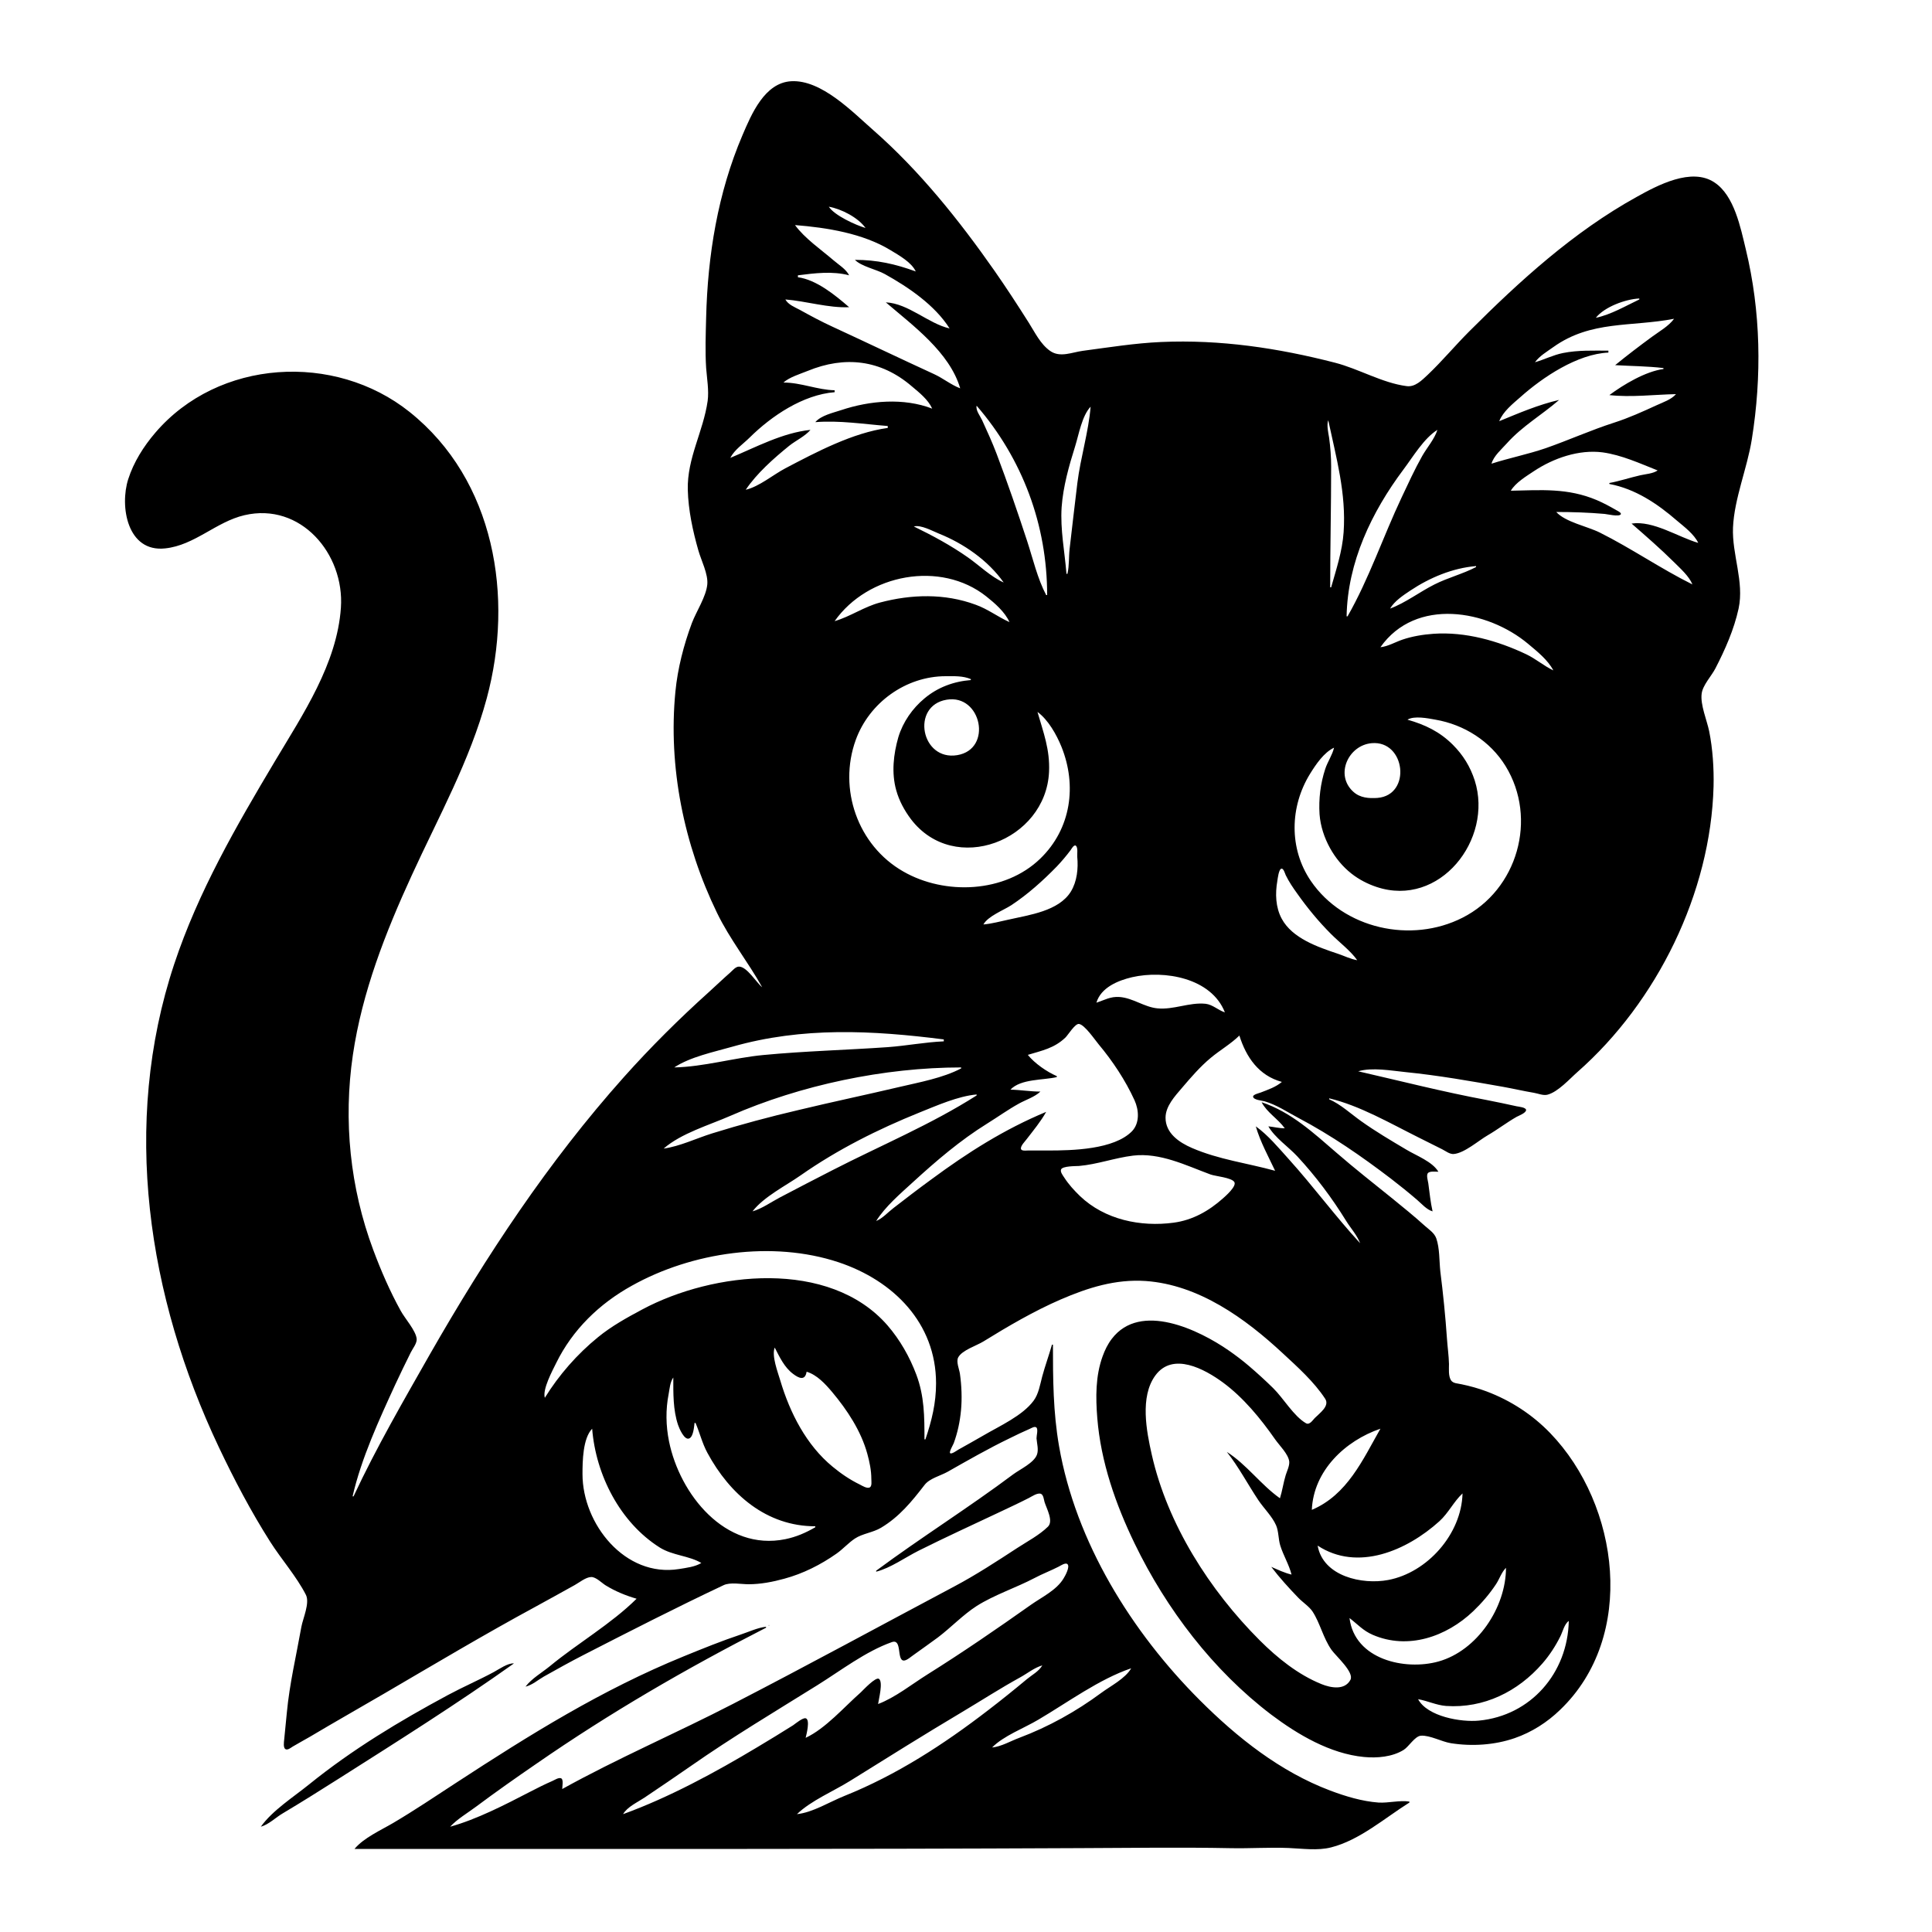
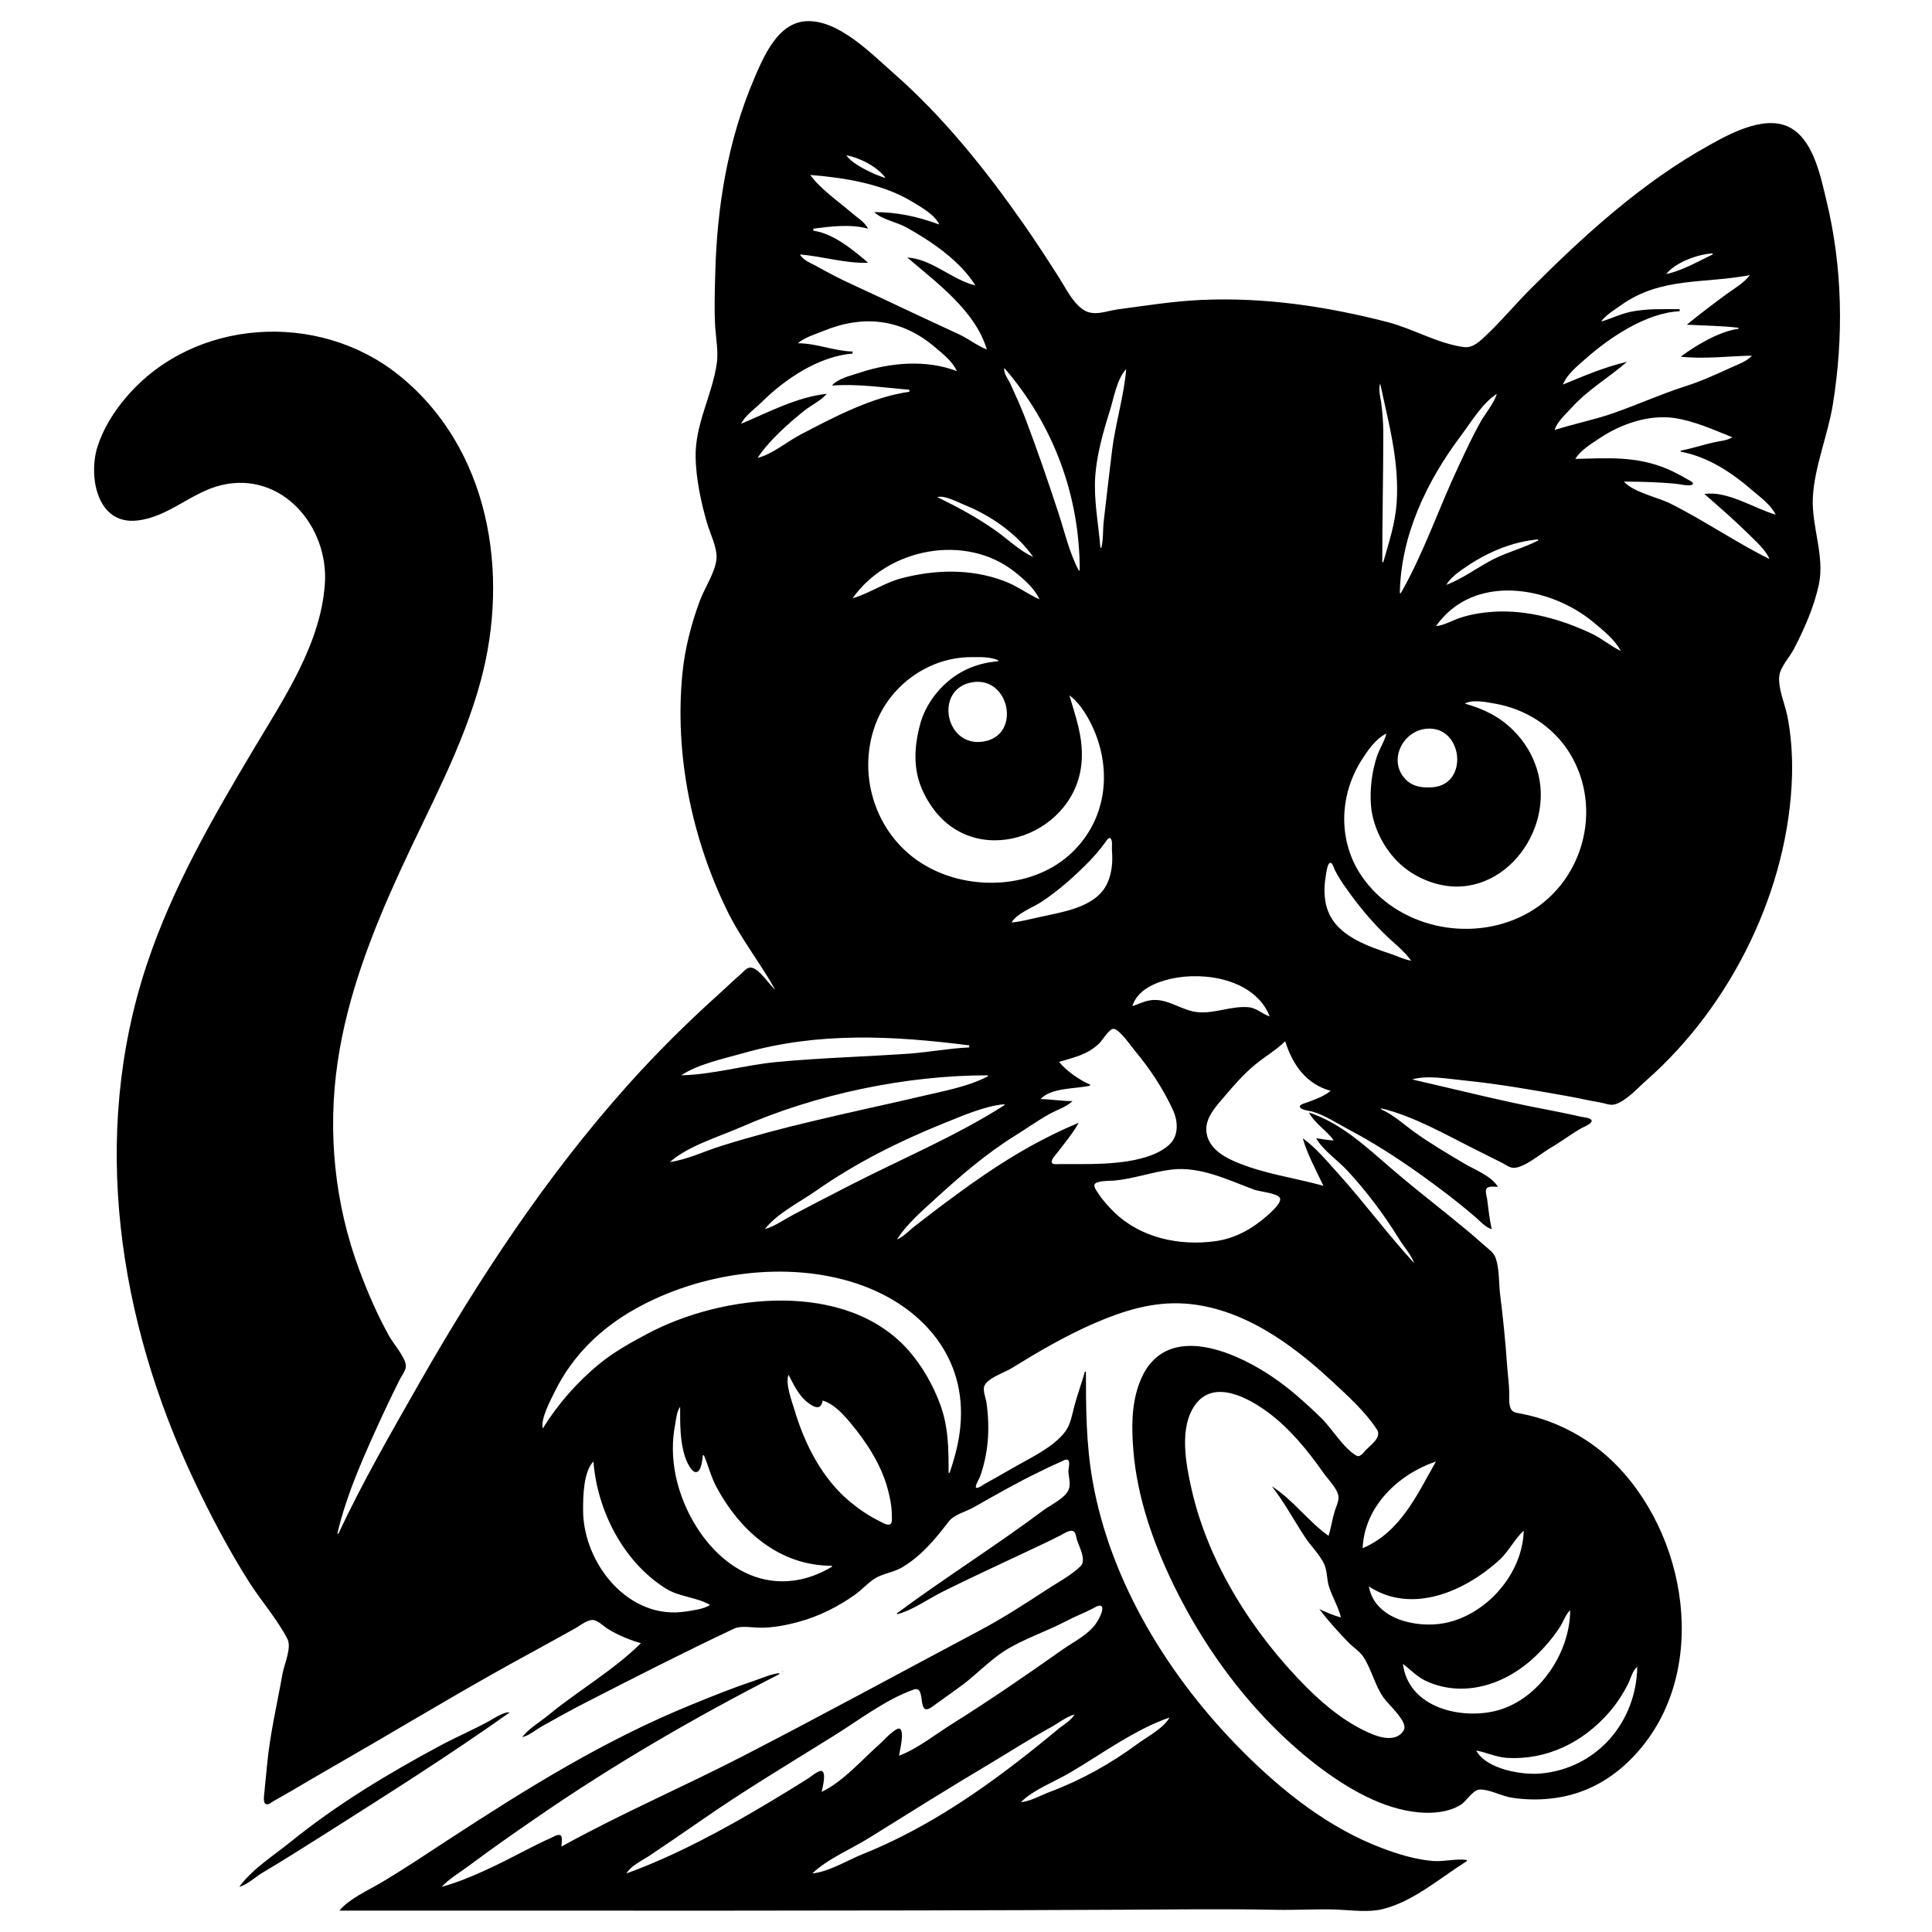
- <svg xmlns="http://www.w3.org/2000/svg" width="2000pt" height="2000pt" viewBox="0 0 2000 2000" version="1.1">
-   <g id="surface1">
+ <svg xmlns="http://www.w3.org/2000/svg" viewBox="0 0 100 100" version="1.1">
+   <g transform="translate(4.568996, 1) scale(0.05344308) translate(-123.7695, -82.27344)">
    <path style=" stroke:none;fill-rule:nonzero;fill:rgb(0%,0%,0%);fill-opacity:1;" d="M 789 1022 C 782.941 1017.113 773.246 1000.637 765 1000.637 C 761.453 1000.637 758.426 1004.594 756 1006.715 C 748.516 1013.266 741.371 1020.164 734 1026.828 C 703 1054.719 673.531 1084 645.836 1115 C 567.617 1202.598 503.203 1300.27 445 1402 C 417.629 1450.172 389.484 1498.699 366 1549 L 365 1549 C 374 1509.703 392.52 1469.559 409.309 1433 C 414.398 1422 419.816 1411 425.246 1400 C 427.184 1396.105 431.762 1390.496 431.348 1386 C 430.559 1377.516 419 1364.668 414.859 1357 C 403.68 1336.824 394.492 1315.578 386.426 1294 C 362.359 1229.641 355.293 1160 365.301 1092 C 374.883 1027 399 965.438 426.309 906 C 454 845.496 486.363 787.66 503.848 723 C 532.184 618.234 512.355 497.027 424 426.449 C 346.367 364.434 226 371.656 160.73 448 C 148.703 462.051 138.418 478.305 132.746 496 C 123.77 524 131.66 572 171 567.695 C 201.492 564.484 223.664 540.188 253 533.336 C 311.32 519.715 356.719 573.418 352.91 629 C 348.926 687.125 313.527 739.484 284.605 788 C 244.383 855.469 205.23 923.098 180.355 998 C 125.328 1163.691 152.859 1342.535 226.484 1498 C 242.348 1531.492 259.805 1564.699 279.695 1596 C 291.219 1614.137 307 1632 316.688 1651 C 320.875 1659.383 313.672 1675.184 312 1684 C 306.73 1713.688 299.727 1743 296.926 1773 L 294.172 1801 C 293.949 1803.32 293 1809.391 295.602 1810.746 C 297.922 1812 301.168 1809.164 303 1808.062 C 308.914 1804.504 315 1801.336 321 1797.801 C 346.508 1782.609 372.367 1768 398 1753.012 C 449.703 1722.809 501.324 1692 554 1663.461 C 567.73 1656.031 581.324 1648.363 595 1640.824 C 599.754 1638.203 606.395 1632.664 612 1632.531 C 617 1632.41 622.887 1638.668 627 1641.188 C 636.973 1647.301 647.777 1651.754 659 1655 C 632.508 1681.273 597.891 1701.109 569 1725 C 560.824 1731.652 550.461 1737.559 544 1746 C 551 1744.367 556.754 1739.141 563 1735.57 C 576.484 1728 590.176 1720.348 604 1713.258 C 652 1688.637 700.254 1664 749 1641 C 755.887 1637.664 767.402 1640.035 775 1640 C 787.367 1640 800 1637.57 812 1634.254 C 831.371 1629 849.57 1619.832 866 1608.277 C 872.684 1603.578 878.254 1597.168 885 1592.703 C 892.816 1587.531 903.625 1586.531 912 1581.547 C 931 1570.203 943.871 1554.352 957.184 1537.105 C 962.371 1530.383 973.695 1527.691 981 1523.574 C 1002 1511.684 1023.223 1499.492 1045 1489 C 1051.969 1485.5 1058.887 1482.23 1066 1479.141 C 1067.648 1478.426 1071.266 1476.066 1072.934 1477.816 C 1074.84 1479.82 1072.922 1486.359 1073 1489 C 1073.43 1494.312 1075.363 1500.785 1073.398 1506 C 1070.219 1514.395 1055.938 1521 1049 1526.129 C 1002.688 1560.789 953.496 1591.562 907 1626 L 907 1627 C 921.895 1623.246 937.188 1612.152 951 1605.246 C 978.398 1591.547 1006.305 1578.777 1034 1565.703 C 1044.367 1560.809 1054.738 1556 1065 1550.754 C 1067.98 1549.266 1074 1545 1077.566 1546.406 C 1080.285 1547.52 1080.59 1552.574 1081.348 1555 C 1083.438 1561.695 1090.73 1574.586 1084.848 1580.383 C 1075.938 1589.164 1063.438 1595.691 1053 1602.504 C 1031.816 1616.336 1010.359 1630.344 988 1642.219 C 911.66 1682.77 835.828 1724.09 759 1763.742 C 700.461 1794 639.598 1820.055 582 1852 C 582 1849.543 583.68 1841.746 580.645 1840.816 C 577.996 1840.004 574.32 1842.566 572 1843.574 C 563.855 1847.117 555.887 1851.137 548 1855.223 C 522.801 1868.273 493.363 1883.461 466 1891 C 473.383 1883 484.223 1876.707 493 1870.129 C 513.285 1855 534 1840.41 555 1826 C 631.426 1773.051 710.328 1727.32 793 1685 L 793 1684 C 784.266 1685 775.32 1689.227 767 1692 C 746.965 1698.68 727.539 1706.59 708 1714.547 C 623.277 1749.066 548.355 1795.812 472 1845.656 C 450.531 1859.672 429 1874.141 407 1887.141 C 394.312 1894.598 376.434 1902.586 367 1914 C 617.195 1914 867.926 1914.379 1118 1913.172 C 1169.805 1913 1222.238 1912.188 1274 1913.223 C 1293.934 1913.621 1314 1912.23 1334 1913.039 C 1348 1913.613 1364 1916 1378 1912.391 C 1407.406 1905 1433.75 1881.824 1459 1866 L 1459 1865 C 1449 1863.41 1437.371 1866.625 1427 1866 C 1410 1864.746 1392.742 1859.512 1377 1853.574 C 1325.211 1834.039 1280.742 1798.742 1242 1760 C 1171.461 1689.461 1113.621 1596.547 1096.32 1497 C 1090.203 1461.801 1090 1427.523 1090 1392 L 1089 1392 C 1085.855 1403.086 1081.84 1414 1078.883 1425 C 1076.723 1433.145 1075.168 1443.121 1070 1450 C 1058.449 1465.633 1034.535 1476.301 1018 1486.012 C 1009.41 1491.055 1000.66 1495.801 992 1500.719 C 990.738 1501.434 984.98 1505.723 983.57 1504.289 C 982.285 1503 986.738 1495.555 987.305 1494 C 991.34 1483 993.719 1471.703 994.828 1460 C 995.996 1447.754 995.434 1434.152 993.699 1422 C 993 1417.406 989.59 1409.562 991.93 1405.184 C 995.949 1397.66 1010.953 1393.051 1018 1388.684 C 1043.375 1373 1070.586 1357.086 1098 1345.227 C 1126.293 1333 1154.742 1324 1186 1326.09 C 1240.984 1330 1289 1364.703 1328 1401 C 1343.168 1415.039 1360.395 1430.5 1371.809 1448 C 1376.77 1455.609 1365.879 1463 1361 1468 C 1358.906 1470.164 1355.664 1475.41 1352 1473.363 C 1339.211 1466 1328.727 1447.559 1318 1437.016 C 1309.957 1429.105 1301.566 1421.465 1293 1414.133 C 1286.316 1408.41 1279.227 1403.039 1272 1398.023 C 1241.387 1376.789 1180.508 1347.121 1150.898 1386 C 1146.684 1391.535 1143.805 1397.48 1141.438 1404 C 1133.996 1424.477 1134.195 1446.613 1135.914 1468 C 1139.562 1513.398 1154.922 1557.25 1174.641 1598 C 1207.402 1665.703 1255.777 1729.273 1316 1775 C 1343.387 1795.605 1377 1815.492 1412 1818.828 C 1425.52 1820.121 1441.211 1818.812 1453 1811.531 C 1458.457 1808.16 1464.664 1797.199 1471 1796.785 C 1480.234 1796.188 1492.555 1803.086 1502 1804.562 C 1523.703 1808 1547.191 1806.496 1568 1799.305 C 1585.621 1793.215 1601.605 1783 1615 1770.039 C 1694.391 1694.129 1676.613 1558 1604.746 1483.516 C 1586.254 1464.375 1563.863 1449.801 1539 1440.426 C 1530.617 1437.266 1521.746 1434.809 1513 1433 C 1509.352 1432.082 1504.254 1432.332 1502 1428.773 C 1499.242 1424.328 1500 1417 1499.984 1412 C 1499.773 1403.371 1498.504 1394.621 1497.91 1386 C 1496.305 1362.668 1493.934 1339.23 1491 1316 C 1489.867 1305.238 1490.402 1292.262 1486.852 1282 C 1484.895 1276.34 1479.25 1272.781 1475 1269 C 1464 1259.012 1452.453 1249.699 1441 1240.391 C 1421.949 1225 1402.539 1209.82 1384 1193.719 C 1360 1173 1336.641 1151.215 1306 1141 C 1311.547 1151.691 1323 1158.215 1330 1168 C 1324 1168 1318.812 1166.578 1313 1166 C 1319.727 1177.746 1333.668 1187.078 1342.91 1197 C 1362 1217.566 1378.859 1240.102 1393.613 1264 C 1398.324 1271.633 1404.801 1278.551 1408 1287 C 1382.293 1259.09 1359.652 1228.215 1334.172 1200 C 1323.812 1188.531 1312.656 1175 1300 1166 C 1304.535 1181.75 1313 1197.184 1320 1212 C 1291 1204 1261.844 1200.438 1234 1188.422 C 1220.676 1182.672 1206.516 1173.098 1206.57 1157 C 1206.613 1145 1216.359 1134.648 1223.727 1126 C 1232.941 1115.191 1242.445 1104.137 1253.426 1095.039 C 1263 1087.043 1274 1080.797 1283 1072 C 1290 1094.324 1303 1113.465 1327 1120 C 1320.59 1125.41 1312.727 1128 1305 1131 C 1303.387 1131.629 1297.207 1133 1297.207 1135.156 C 1297.207 1138.648 1306.68 1139.367 1309 1140.039 C 1321.727 1143.734 1332.426 1151.105 1344 1157.219 C 1377.941 1175.141 1409.57 1197 1440 1220.234 C 1449.188 1227.289 1458.223 1234.578 1467 1242.129 C 1471.75 1246.215 1476.91 1252.266 1483 1254 C 1480.816 1244.441 1479.914 1234.719 1478.574 1225 C 1478.199 1222.285 1476.434 1217.066 1478 1214.602 C 1479.973 1212 1486.176 1213 1489 1213 C 1482.949 1202.547 1466 1196.223 1456 1190.199 C 1440 1180.715 1424 1171.289 1409 1160.574 C 1398.633 1153.242 1387.668 1143 1376 1138 L 1376 1137 C 1407.57 1144.5 1439 1162.812 1468 1177.246 C 1476.336 1181.414 1484.695 1185.535 1493 1189.758 C 1496.586 1191.578 1500.777 1195 1505 1194.617 C 1516 1193.637 1530.449 1180.828 1540 1175.281 C 1550.266 1169.324 1559.691 1162.043 1570 1156.148 C 1572.18 1155 1579.793 1152.121 1579.793 1149.102 C 1579.793 1146.301 1571.945 1145.629 1570 1145.211 C 1559.676 1143 1549.379 1140.691 1539 1138.738 C 1494 1130.316 1450.383 1119.176 1406 1109 C 1420.484 1104.719 1440.176 1108.348 1455 1109.832 C 1489 1113.246 1522.23 1119.102 1556 1125.086 C 1566.699 1127 1577.285 1129.492 1588 1131.285 C 1592.379 1132.02 1597.555 1134.379 1602 1133.207 C 1612.898 1130.34 1624.723 1117 1633 1109.715 C 1715.449 1037.152 1771 924.059 1773.871 814 C 1774.324 795.602 1772.98 775.074 1769.336 757 C 1767 745.562 1760 729.562 1761.562 718 C 1762.68 709.258 1771.715 699.801 1775.742 692 C 1785.902 672.312 1795 651.789 1799.789 630 C 1805.777 602 1792.809 574.133 1794 546 C 1795.355 516 1808.633 485 1813.438 455 C 1823.934 389.648 1822.863 322.531 1807.23 258 C 1801.828 235.691 1795.387 202.598 1775 189 C 1751.18 172.789 1715.516 192 1694 204 C 1628.992 240 1573.242 290.758 1521 343 C 1506.375 357.625 1493 373.734 1477.984 388 C 1472 393.539 1464.906 401 1456 399.695 C 1431 396.434 1406.496 381.785 1382 375.477 C 1322.73 360.219 1263.207 351.359 1202 354.039 C 1174.762 355.23 1147.98 359.598 1121 363.16 C 1109.684 364.652 1097.371 370.586 1087 363.211 C 1076.953 356.066 1071.375 344.156 1064.945 334 C 1053.414 315.781 1041.633 297.676 1029.281 280 C 992.895 228 951.898 176.73 904 134.715 C 882.594 116 850.316 82.273 819 84.094 C 791.508 85.691 777.941 118.105 768.578 140 C 742.973 200 732.566 264.375 730.984 329 C 730.559 346.387 729.895 363.574 731 381 C 731.828 391.801 734 404.289 732.57 415 C 728 447 711.211 474.141 712 507 C 712.531 528.094 717.191 549.762 723 570 C 725.941 580.25 733.207 594.281 732.184 605 C 730.961 617.758 720.762 633 716.227 645 C 707.809 667.555 701.504 692 699.172 716 C 691.586 794.062 708 874.434 742.258 945 C 755.48 972.312 774.355 995.695 789 1022 M 896 236 C 885.879 233.078 863.785 223 858 214 C 870.949 216.23 888.355 225.234 896 236 M 948 281 C 926.801 273.297 907.816 269 885 269 C 892 276 906.996 278.73 916 283.73 C 940.488 297.336 967.887 316 983 340 C 961 335 940.371 314.086 917 313 C 945 337 982.988 364.566 994 402 C 984.57 398.426 976.25 391.555 967 387.309 C 931.895 371.191 897 354.48 862 338.309 C 850.387 333 839.227 327 828 320.77 C 822.773 318 815.941 315.363 813 310 C 834.375 311.688 857.809 319 879 318 C 864.73 305.652 845.258 289.605 826 287 L 826 285 C 843.426 282.785 861.77 280.441 879 285 C 875.91 278.664 868.297 274.145 863 269.574 C 850 258.406 833 246.762 823 233 C 856 235.617 893.324 241.559 922 259.062 C 930.746 264.398 943.547 271.477 948 281 M 1697 309 L 1697 310 C 1682.73 316.785 1667.551 325.746 1652 329 C 1660.871 317.668 1682.871 309.617 1697 309 M 1733 330 C 1727.293 337.746 1717.695 343.074 1710 348.734 C 1697.195 358.152 1684.215 368 1672 378 C 1688.934 379 1705 379 1722 381 L 1722 382 C 1703.422 384.504 1680.812 398 1666 409 C 1688.473 411.512 1712.465 408.465 1735 408 C 1730 413.695 1721.715 416.375 1715 419.461 C 1700.5 426.117 1686.207 432.629 1671 437.504 C 1646.926 445.227 1623.875 455.66 1600 464 C 1581.637 470.277 1562.508 474.082 1544 480 C 1546.23 472 1554.391 465.098 1559.836 459 C 1575.945 441 1596 429.656 1614 414 C 1592.391 419 1572.379 427.629 1552 436 C 1555.934 426 1566 418 1574 411 C 1597 390.473 1633 366.395 1665 365 L 1665 363 C 1649.184 363 1633.586 362.332 1618 365.449 C 1607.836 367.48 1598.848 372.164 1589 375 C 1593.715 368.449 1601.469 364 1608 359.297 C 1647 331.438 1688.738 338.582 1733 330 M 965 423 C 935.5 411.637 900.578 414.637 871 424.484 C 862.387 427.355 850 430 844 437 C 868.984 435.027 894 439.031 919 441 L 919 443 C 882.629 448 845 468 813 484.781 C 800.293 491.484 785.883 503.738 772 507 C 783.27 490.09 801.285 474.211 817 461.461 C 823.879 456 833.316 451.68 839 445 C 810 448 782.32 463.039 756 474 C 760.461 465.402 769.23 459.703 776 453 C 798.707 430.512 831.359 408.598 864 406 L 864 404 C 846.219 403.621 829.203 396 811 396 C 817.332 390.41 828 387.234 836 384.012 C 874.578 368.141 911.805 372.305 944 400 C 951.605 406.383 960.848 413.684 965 423 M 1011 420 C 1058.676 475.137 1084 543.641 1084 616 L 1083 616 C 1074 599.008 1069.234 578.242 1063.258 560 C 1053.359 529.789 1043 499.711 1031.773 470 C 1027.27 458.152 1021.98 446.516 1016.691 435 C 1014.688 430.641 1009.871 424.828 1011 420 M 1129 421 C 1126.863 447.172 1118.555 473.711 1115.285 500 C 1112.465 522.652 1109.973 545.332 1107.285 568 C 1106.27 576.562 1106.996 585.609 1105 594 L 1104 594 C 1102.168 570.785 1097.48 548.504 1099 525 C 1100.555 503.582 1106.578 482.363 1112.977 462 C 1116.816 449.773 1120 430.465 1129 421 M 1375 435 C 1383.301 474 1393.695 510.539 1390.91 551 C 1389.57 570.477 1383.289 589.359 1378 608 L 1377 608 C 1377 566.301 1378 524.645 1378 483 C 1378 473.07 1377.234 463 1375.871 453 C 1375 447.73 1373.203 440.008 1375 435 M 1488 445 C 1484.914 454.688 1477.305 463.195 1472.285 472 C 1464.391 486 1457.754 500.574 1450.941 515 C 1431.746 555.637 1417.281 599 1395 638 L 1394 638 C 1395 582 1419.91 530 1452.871 486 C 1462.66 473 1474 453.734 1488 445 M 1716 487 C 1711 490.371 1703.73 490.711 1698 492.012 C 1687.262 494.445 1676.816 498 1666 500 L 1666 501 C 1692.828 506.055 1715.613 521.316 1736 539 C 1743.5 545.328 1753.766 553 1758 562 C 1737.246 556.023 1711.422 538.617 1689 542 C 1704 555.07 1718.855 568 1733 582 C 1739.441 588.453 1748.551 596.461 1752 605 C 1719.352 588.793 1688.82 567.648 1656 551.246 C 1643 544.816 1620.629 540.531 1611 530 C 1627.652 530 1644.43 530.551 1661 532 C 1663.879 532.254 1675.91 535.199 1677.793 532.441 C 1678.918 530.793 1673.906 528.527 1672.996 528 C 1666.492 524.223 1659.914 520.68 1653 517.719 C 1622.957 505 1595.398 507.352 1564 508 C 1568.918 499.629 1580 493 1588 487.668 C 1608.195 474.27 1634.535 465.113 1659 468.289 C 1678.688 471 1697.699 479.758 1716 487 M 1039 603 C 1025.715 597.082 1013.902 585.391 1002 577.035 C 984.223 564.559 965.488 554.477 946 545 C 953.258 543 965.23 549.688 972 552.398 C 997.656 562.672 1022.938 580.195 1039 603 M 1528 586 L 1528 587 C 1514.398 594.137 1498.859 598 1485 605 C 1469.684 612.664 1455 624.074 1439 630 C 1443.66 622.152 1452.523 616.32 1460 611.332 C 1480 598 1503.738 588 1528 586 M 1045 644 C 1032.965 638.59 1022.598 630.492 1010 626 C 978 614.164 943.531 615.117 911 623.734 C 894.344 628.145 880.184 638.328 864 643 C 898.516 594 973.844 580 1021 617.402 C 1029.836 624.43 1040.32 633.504 1045 644 M 1608 694 C 1598.223 689.355 1589.848 682.004 1580 677.32 C 1550.473 663.285 1516.945 653.832 1484 656.09 C 1473.344 656.82 1462 658.684 1452 662.074 C 1444.48 664.594 1436.898 669.191 1429 670 C 1465.516 618.16 1539.781 631.164 1582 666.59 C 1591.223 674.328 1602.387 683.18 1608 694 M 1005 703 L 1005 704 C 987.27 705.398 970.73 711.477 957 723 C 944.566 733.297 934.746 747.414 930 763 C 924.91 780.719 922.73 800 927.746 818 C 930.789 829 936.27 839 943 848 C 988 907.031 1082.723 870.312 1085.961 799 C 1087 776.004 1080.188 758.492 1074 737 C 1085 745.016 1093.719 760.449 1098.801 773 C 1115 813.152 1108.805 858 1076.91 888.828 C 1040.25 924.383 978.215 927 935 902.129 C 887.887 875.191 867.504 816.656 885.859 766 C 899.863 727.355 937.785 700.004 979 700 C 987.781 700 996.75 699.512 1005 703 M 980 724.324 C 1016 718.289 1027.836 775.547 991 781.715 C 953.512 788 942.617 730.566 980 724.324 M 1381 774 C 1379.258 781.613 1374.344 788.492 1371.887 796 C 1366.918 811.168 1364.992 827.062 1366 843 C 1366.934 855.234 1370.941 867.324 1376.859 878 C 1382.453 888.086 1389.898 897.172 1399 904.332 C 1406.758 910.434 1415.652 915.059 1425 918.164 C 1490.305 940 1546 869 1526.656 808 C 1522 793.645 1514.664 781.664 1504 771 C 1490.453 757.453 1475.234 750.176 1457 745 C 1464 740.746 1478 743.535 1486 745 C 1515.707 750.141 1542.602 767.133 1558.539 793 C 1592 847.484 1570.945 921.168 1514 950 C 1460.93 977 1390.859 961.594 1357 912 C 1334.176 878.5 1335.191 835 1356.191 801 C 1362.195 791.32 1370.43 779.027 1381 774 M 1420 769.328 C 1455 766.312 1461.422 823.043 1426 826 C 1417 826.621 1408 826 1401 819.672 C 1381.582 802.219 1395.777 771.414 1420 769.328 M 1018 957 C 1022.91 948.281 1038.68 942.402 1047 937 C 1064.176 925.609 1079.672 911.676 1093.984 897 C 1099 891.707 1103.844 886 1108.336 880.004 C 1109 879 1111.598 874.371 1113.469 875.348 C 1116.199 876.773 1114.93 884.48 1115.172 887 C 1116.312 899.035 1115 912.473 1108.531 923 C 1095.961 943.258 1065.391 947.117 1044 952 C 1035.477 953.785 1026.707 956.289 1018 957 M 1405 994 C 1398 992.816 1391.609 989.547 1385 987.332 C 1364.336 980.418 1337.742 971.398 1326.797 951 C 1320.434 939.145 1320 925 1322.285 912 C 1322.648 909.816 1323.746 899.207 1326.777 899.207 C 1328.883 899.207 1330.32 904.535 1331 906 C 1334.297 912.738 1338.523 919 1342.859 925 C 1353.477 940 1365 954.012 1378 967 C 1386.711 975.754 1397.91 984 1405 994 M 1268 1048 C 1261 1045.777 1255.516 1040 1248 1039.105 C 1230.914 1037.426 1215 1045.547 1198 1043.828 C 1184.391 1042.465 1172.781 1033.102 1159 1032.09 C 1149.473 1031.391 1143.582 1035.18 1135 1038 C 1139.625 1022.285 1157.332 1015 1172 1011.578 C 1205.359 1004 1254 1012.281 1268 1048 M 790 1022 L 789 1023 L 790 1022 M 1083 1151 C 1039.617 1169.062 1001.785 1193.078 964 1221 C 950.852 1230.559 937.906 1240.508 925 1250.5 C 919 1255.055 913.914 1261.07 907 1264 C 916.434 1249 931.945 1235.766 945 1223.828 C 969.266 1201.652 993.953 1180.473 1022 1163.062 C 1032.996 1156.238 1043.656 1148.555 1055 1142.312 C 1061.957 1138.484 1071.328 1135.504 1077 1130 C 1066.582 1130 1056.371 1128.215 1046 1128 C 1056.836 1116.609 1079.859 1118.367 1094 1115 L 1094 1114 C 1083.656 1109.535 1071 1100.734 1064 1092 C 1078.688 1087.535 1091.324 1085.195 1102.996 1074 C 1105.672 1071.383 1113 1059.32 1117 1060 C 1122.879 1060.828 1133.438 1076.449 1137.246 1081 C 1151.832 1098.434 1165 1118.266 1174.461 1139 C 1179 1149.008 1180 1162.434 1171.891 1171 C 1153.223 1190.094 1109.977 1191 1085 1191 L 1064 1191 C 1062.359 1191 1057.43 1191.711 1056.906 1189.398 C 1056.188 1186.219 1061.41 1181.293 1063 1179 C 1069.914 1170 1077.398 1161 1083 1151 M 977 1076 L 977 1078 C 957.711 1078.828 938.312 1082.59 919 1084 C 875.996 1087 832.949 1088.066 790 1092.172 C 759.645 1095.07 728.336 1104.375 698 1105 C 714.445 1094.082 739 1089 758 1083.578 C 830.918 1062.793 903 1066.602 977 1076 M 995 1105 L 995 1106 C 975.961 1116 951.82 1120.332 931 1125.234 C 896.402 1133.383 861.598 1140.672 827 1149 C 796.898 1156.031 766.531 1164.141 737 1173.348 C 720.922 1178.359 703.637 1186.746 687 1189 C 705.32 1173.082 734 1164.789 756 1155.141 C 828.738 1123.238 915.559 1105 995 1105 M 1011 1133 L 1011 1134 C 963.887 1164.02 911.602 1185.816 862 1211.258 C 843.633 1220.68 825.258 1230.148 807 1239.781 C 797.949 1244.559 788.867 1251.156 779 1254 C 790.738 1238.785 813.312 1227.602 829 1216.59 C 867 1190 908.879 1169 952 1151.602 C 969.82 1144.473 991.816 1134.672 1011 1133 M 1173 1196.285 C 1200.938 1193 1227.574 1206.363 1253 1215.773 C 1258 1217.66 1275.176 1219 1277.828 1223.727 C 1280.23 1228.059 1268.801 1238.07 1265.984 1240.574 C 1251.355 1253.578 1234.668 1263.062 1215 1265.711 C 1180.762 1270.324 1143.652 1262.66 1118 1238.164 C 1111.977 1232.309 1106.285 1226.141 1101.699 1219 C 1100.441 1217.047 1097.312 1213.121 1098.418 1210.602 C 1100 1207 1113.461 1207.203 1117 1207 C 1135.941 1205.359 1154 1198.598 1173 1196.285 M 1409 1287 L 1408 1288 L 1409 1287 M 958 1490 L 957 1490 C 957 1466.699 956.961 1445.312 948.574 1423 C 941.645 1404.559 931.676 1387 918.711 1372 C 858.535 1303 738.305 1316.309 665 1355.461 C 649 1364 633 1372.832 619 1384.309 C 597.5 1401.797 578.539 1423.422 564 1447 C 561.41 1438.219 571.801 1419.051 575.758 1411 C 592.742 1376.43 620.469 1349.57 654 1331 C 716.207 1296.152 799.684 1284 868 1306.668 C 924.785 1325.582 969 1369.609 969 1432 C 969 1452.57 964.551 1470.602 958 1490 M 802 1395 C 806.984 1404.734 812 1415.535 821 1422.238 C 827 1426.82 833.461 1429.648 835 1420 C 845.633 1423.129 854.465 1432.766 861.41 1441 C 877 1459.574 891.367 1481.328 897.848 1505 C 900.184 1513.527 902 1522.145 902 1531 C 902 1533.281 902.836 1538.387 900.398 1539.762 C 897.68 1541.297 892.398 1538 890 1536.742 C 879.781 1531.762 870.754 1525.602 862 1518.387 C 834.68 1496 817.633 1462.406 807.723 1429 C 805.207 1420.527 798.586 1403.367 802 1395 M 1325 1551 C 1305.355 1537.16 1290.484 1516 1270 1503 C 1282.258 1518.496 1291.699 1536.559 1302.668 1553 C 1308.258 1561.379 1317 1569.789 1321 1579 C 1323.715 1585.203 1323.281 1593.379 1325.348 1600 C 1328.535 1610.215 1334.426 1619.699 1337 1630 C 1329.711 1628.273 1322.906 1625 1316 1622 C 1324.512 1633.18 1334.332 1644 1344 1654 C 1348.48 1658.645 1355.238 1663 1358.723 1668.211 C 1366.68 1680.402 1369.699 1695.648 1378.426 1708 C 1382.961 1714.422 1402.168 1731.184 1397.945 1739 C 1391.945 1750.102 1377.484 1747.223 1368 1743.395 C 1343.824 1733.641 1322.281 1716.277 1304 1698 C 1252.277 1646.281 1208.652 1578.047 1192.348 1506 C 1186.82 1481.57 1179.891 1446 1195.926 1424 C 1214 1399.141 1247 1417.227 1266 1431.156 C 1287.172 1446.75 1305 1468.5 1320 1490 C 1324.398 1496.305 1333.691 1505.207 1334.629 1513 C 1335 1517.469 1332.281 1522.797 1330.977 1527 C 1328.523 1535 1327.473 1543.176 1325 1551 M 697 1426 C 697 1442.328 696.66 1459.305 701.891 1475 C 703 1478.359 708.512 1491.543 713.621 1489 C 717.832 1487 718.473 1477.09 719 1473 L 720 1473 C 724.43 1483.297 726.883 1494 732.309 1504 C 755.531 1547 793.496 1580 844 1580 L 844 1581 C 834 1586.801 824.238 1591.035 813 1593.336 C 750.641 1606.098 703.555 1546.695 692.551 1492 C 689.297 1475.816 689 1459.242 692.195 1443 C 693.277 1437.348 693.598 1430.773 697 1426 M 613 1479 C 616.766 1526.711 641.781 1576 683 1602 C 696.316 1610.34 713.324 1610.395 726 1618 C 719.508 1622 710.434 1623.039 703 1624.246 C 647 1633.309 603 1577.48 603 1526 C 603 1512.816 603.305 1489.031 613 1479 M 1429 1479 C 1410.707 1511.145 1394.715 1547.461 1358 1563 C 1359.746 1522.441 1392.496 1491.469 1429 1479 M 1514 1546 C 1513 1588.082 1477.473 1628 1437 1635.609 C 1410.289 1640.648 1369.699 1632 1364 1600 C 1405.383 1627.254 1456.395 1605.184 1490 1574.828 C 1499.477 1566.27 1504.934 1554.371 1514 1546 M 909 1764 C 909.605 1759.203 914.363 1741.363 909.973 1738 C 906.719 1735.363 893.523 1749.629 891 1752 C 873.941 1767 854.66 1789.379 834 1799 C 834.711 1796 839 1780 834 1778.754 C 831 1778.02 823.555 1784.219 821 1786 C 808.805 1793.727 796.445 1801.191 784 1808.66 C 740.645 1834.672 692.602 1860.73 645 1878 C 649.371 1870.445 659.879 1865.746 667 1861 C 683 1850.27 699 1839.363 715 1828.281 C 757.543 1798.555 801.988 1772 846 1744.574 C 870.18 1729.523 896 1709.598 922.996 1700 C 934.234 1695.781 928 1718.43 935.43 1719 C 938.633 1719.23 943.531 1714.598 946 1713 C 954.395 1707 962.781 1701.039 971 1695 C 984.516 1684.734 996.898 1671.633 1011 1662.551 C 1029.18 1651 1051.73 1643.66 1071 1633.551 C 1079 1629.27 1087.742 1626 1096 1621.754 C 1097.898 1620.812 1102.844 1617.344 1104.957 1619.133 C 1108 1621.762 1102.57 1631.512 1101 1634 C 1093.723 1646.188 1078.316 1653.418 1067 1661.426 C 1031.949 1686.223 996.402 1710.633 960 1733.426 C 943.895 1743.508 926.777 1757.262 909 1764 M 1559 1623 C 1558.973 1664 1529.211 1708.812 1489 1720 C 1454.527 1729.57 1402.367 1718.047 1397 1675 C 1405.32 1681.363 1411 1688.031 1421 1692.344 C 1457.434 1708.121 1497.176 1694.434 1525 1668 C 1533.895 1659.496 1541.852 1650.242 1548.645 1640 C 1552.281 1634.52 1554.316 1627.633 1559 1623 M 905 1628 L 906 1629 L 905 1628 M 1624 1678 C 1622.887 1732 1584.637 1776 1531 1781.172 C 1512.707 1783 1477.77 1777.113 1468 1759 C 1477.859 1760.695 1486.789 1765.207 1497 1766 C 1536 1768.602 1571.289 1751.23 1596.711 1722 C 1603.996 1713.625 1610.281 1704 1615.246 1694 C 1617.688 1689.129 1619.492 1681.086 1624 1678 M 795.668 1682.332 C 795.223 1682.777 796.277 1682.723 796.332 1682.668 C 796.777 1682.223 795.723 1682.277 795.668 1682.332 M 270 1891 C 278.23 1888.785 285.656 1881.188 293 1877 C 312.566 1865.332 331.828 1853.219 351 1841.055 C 411.711 1802.527 473.406 1763.641 532 1722 C 525.926 1721.316 516.383 1728.102 511 1731 C 495.59 1739.297 479.441 1746.238 464 1754.539 C 413.336 1781.777 364.805 1811 320 1847.195 C 303.746 1860.367 282.172 1874 270 1891 M 1082 1722 L 1081 1723 L 1082 1722 M 1079 1724 C 1075.449 1730.176 1068.379 1733.809 1063 1738.285 C 1049.887 1749.203 1036.52 1760 1023 1770.348 C 977 1805.77 928 1837.566 874 1859.199 C 858.93 1865.23 841.172 1876.379 825 1878 C 839.832 1863.805 862.555 1854.441 880 1843.574 C 918.52 1819.586 957 1795.465 996 1772.266 C 1016 1760.355 1035.57 1747.68 1056 1736.457 C 1063.562 1732.305 1070.652 1726.41 1079 1724 M 1171 1727 C 1164.965 1737.617 1149.688 1745.312 1140 1752.477 C 1113.988 1771.719 1085.34 1787.664 1055 1799.051 C 1046 1802.414 1036.59 1808.039 1027 1809 C 1039 1796.816 1060.184 1789 1075 1780.141 C 1105.289 1762.332 1137.652 1738.355 1171 1727 M 542 1747 L 543 1748 L 542 1747 " />
  </g>
</svg>
